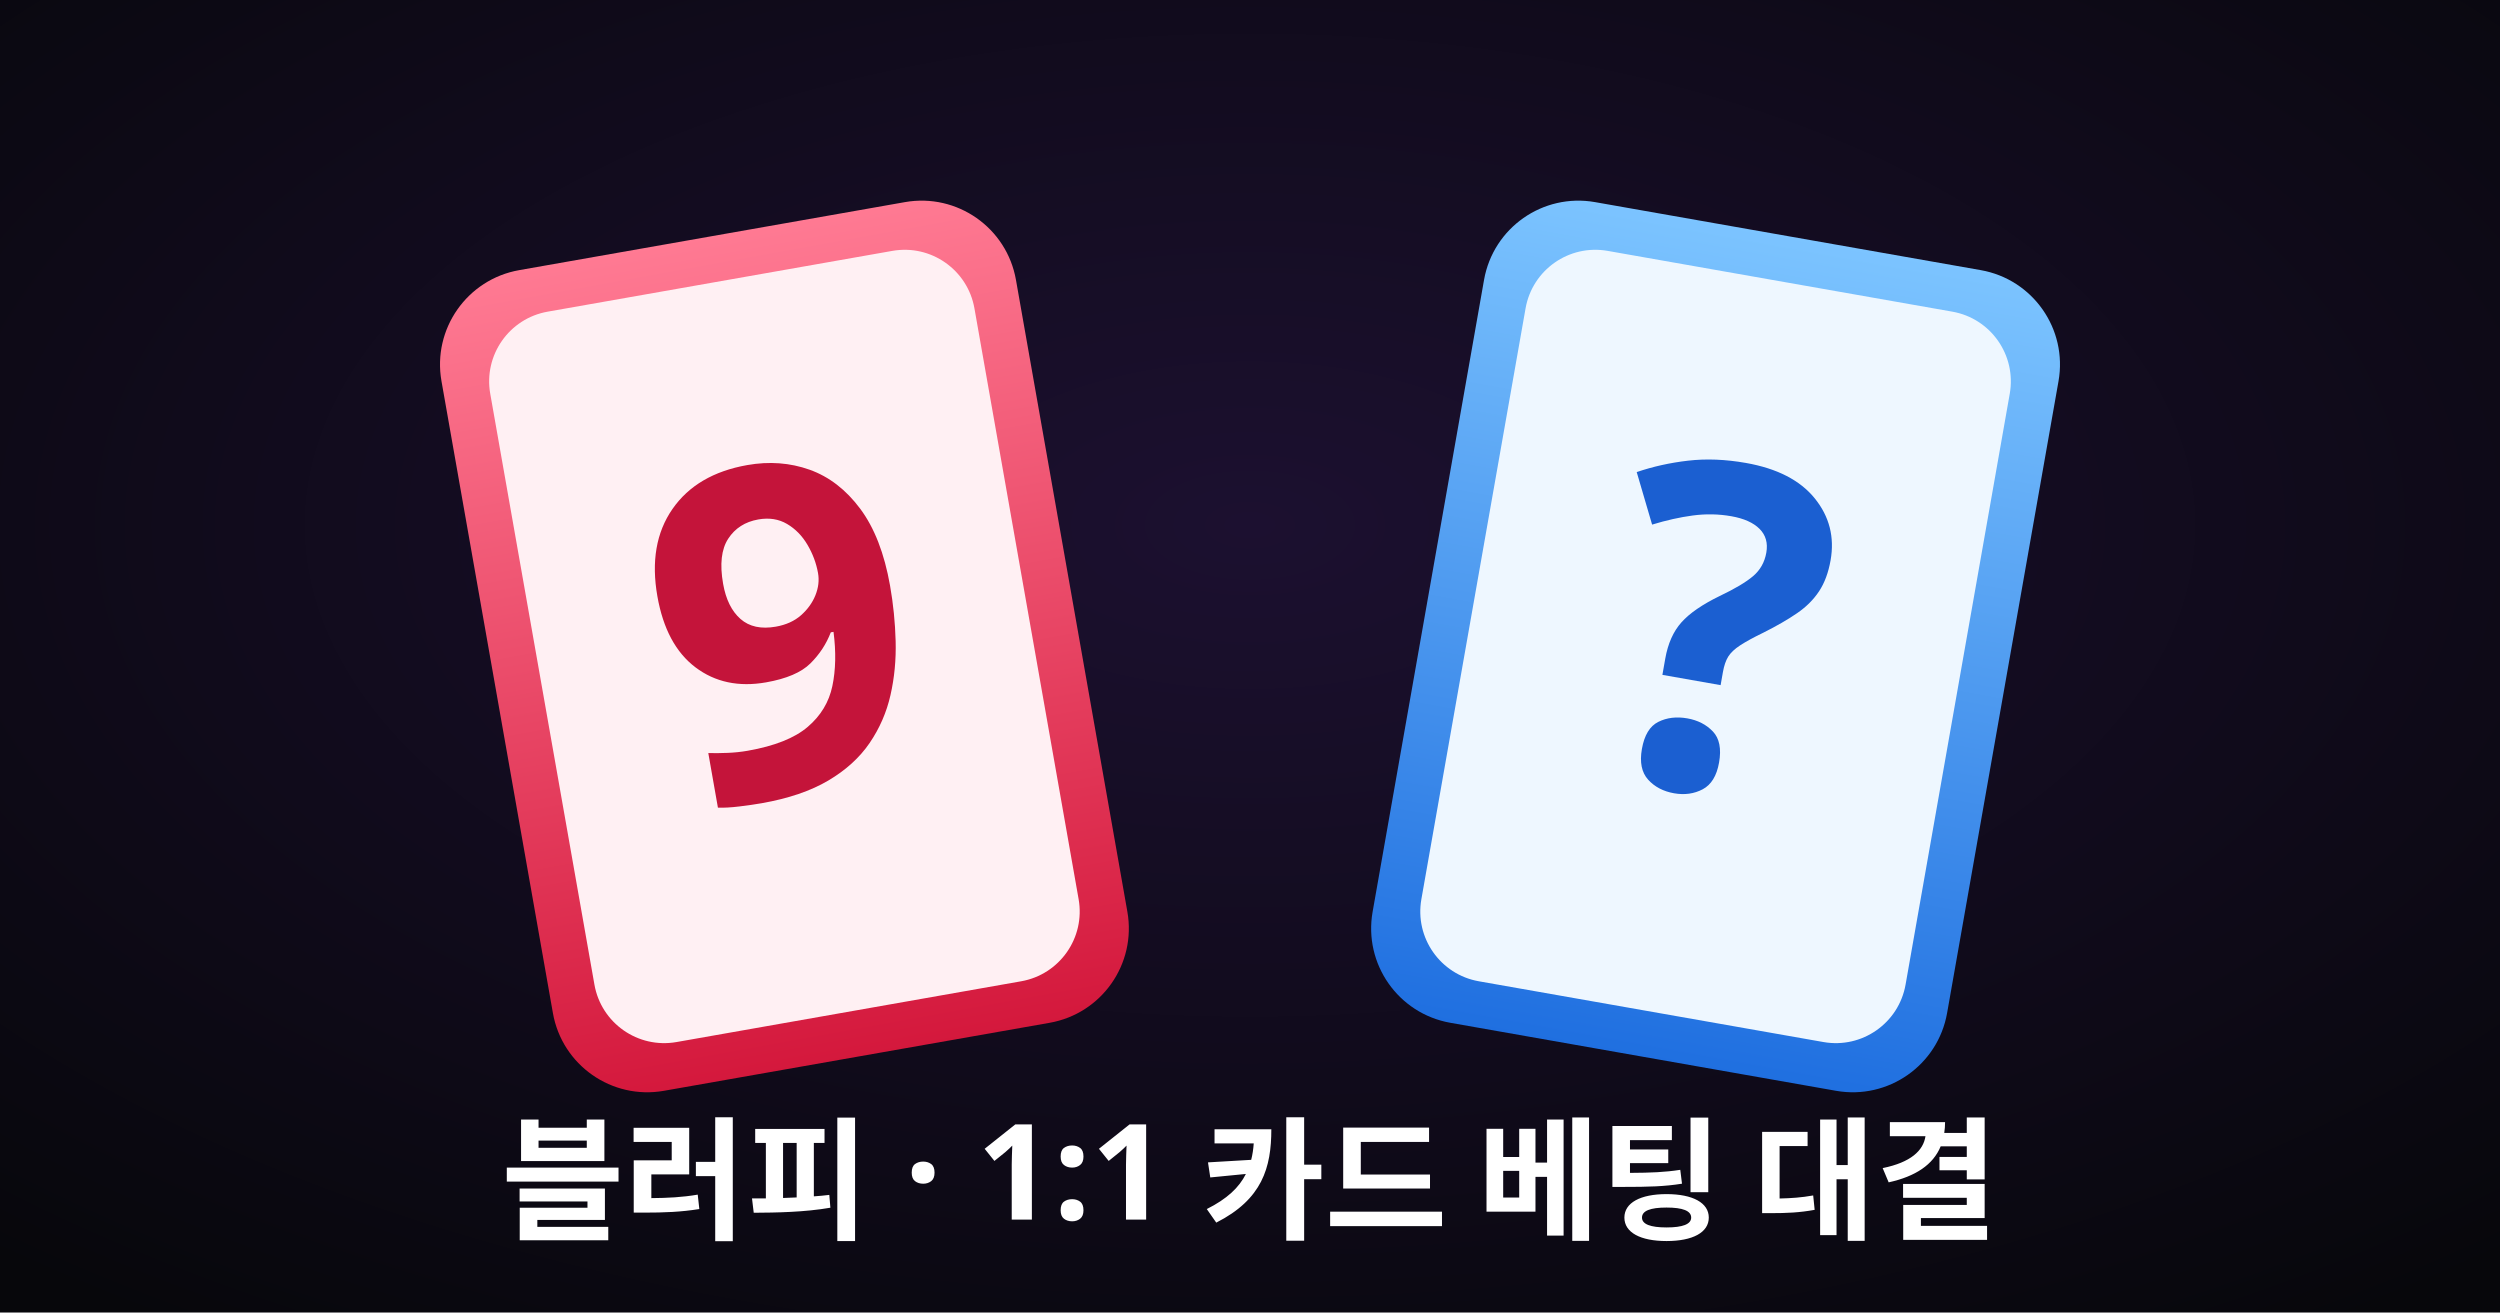
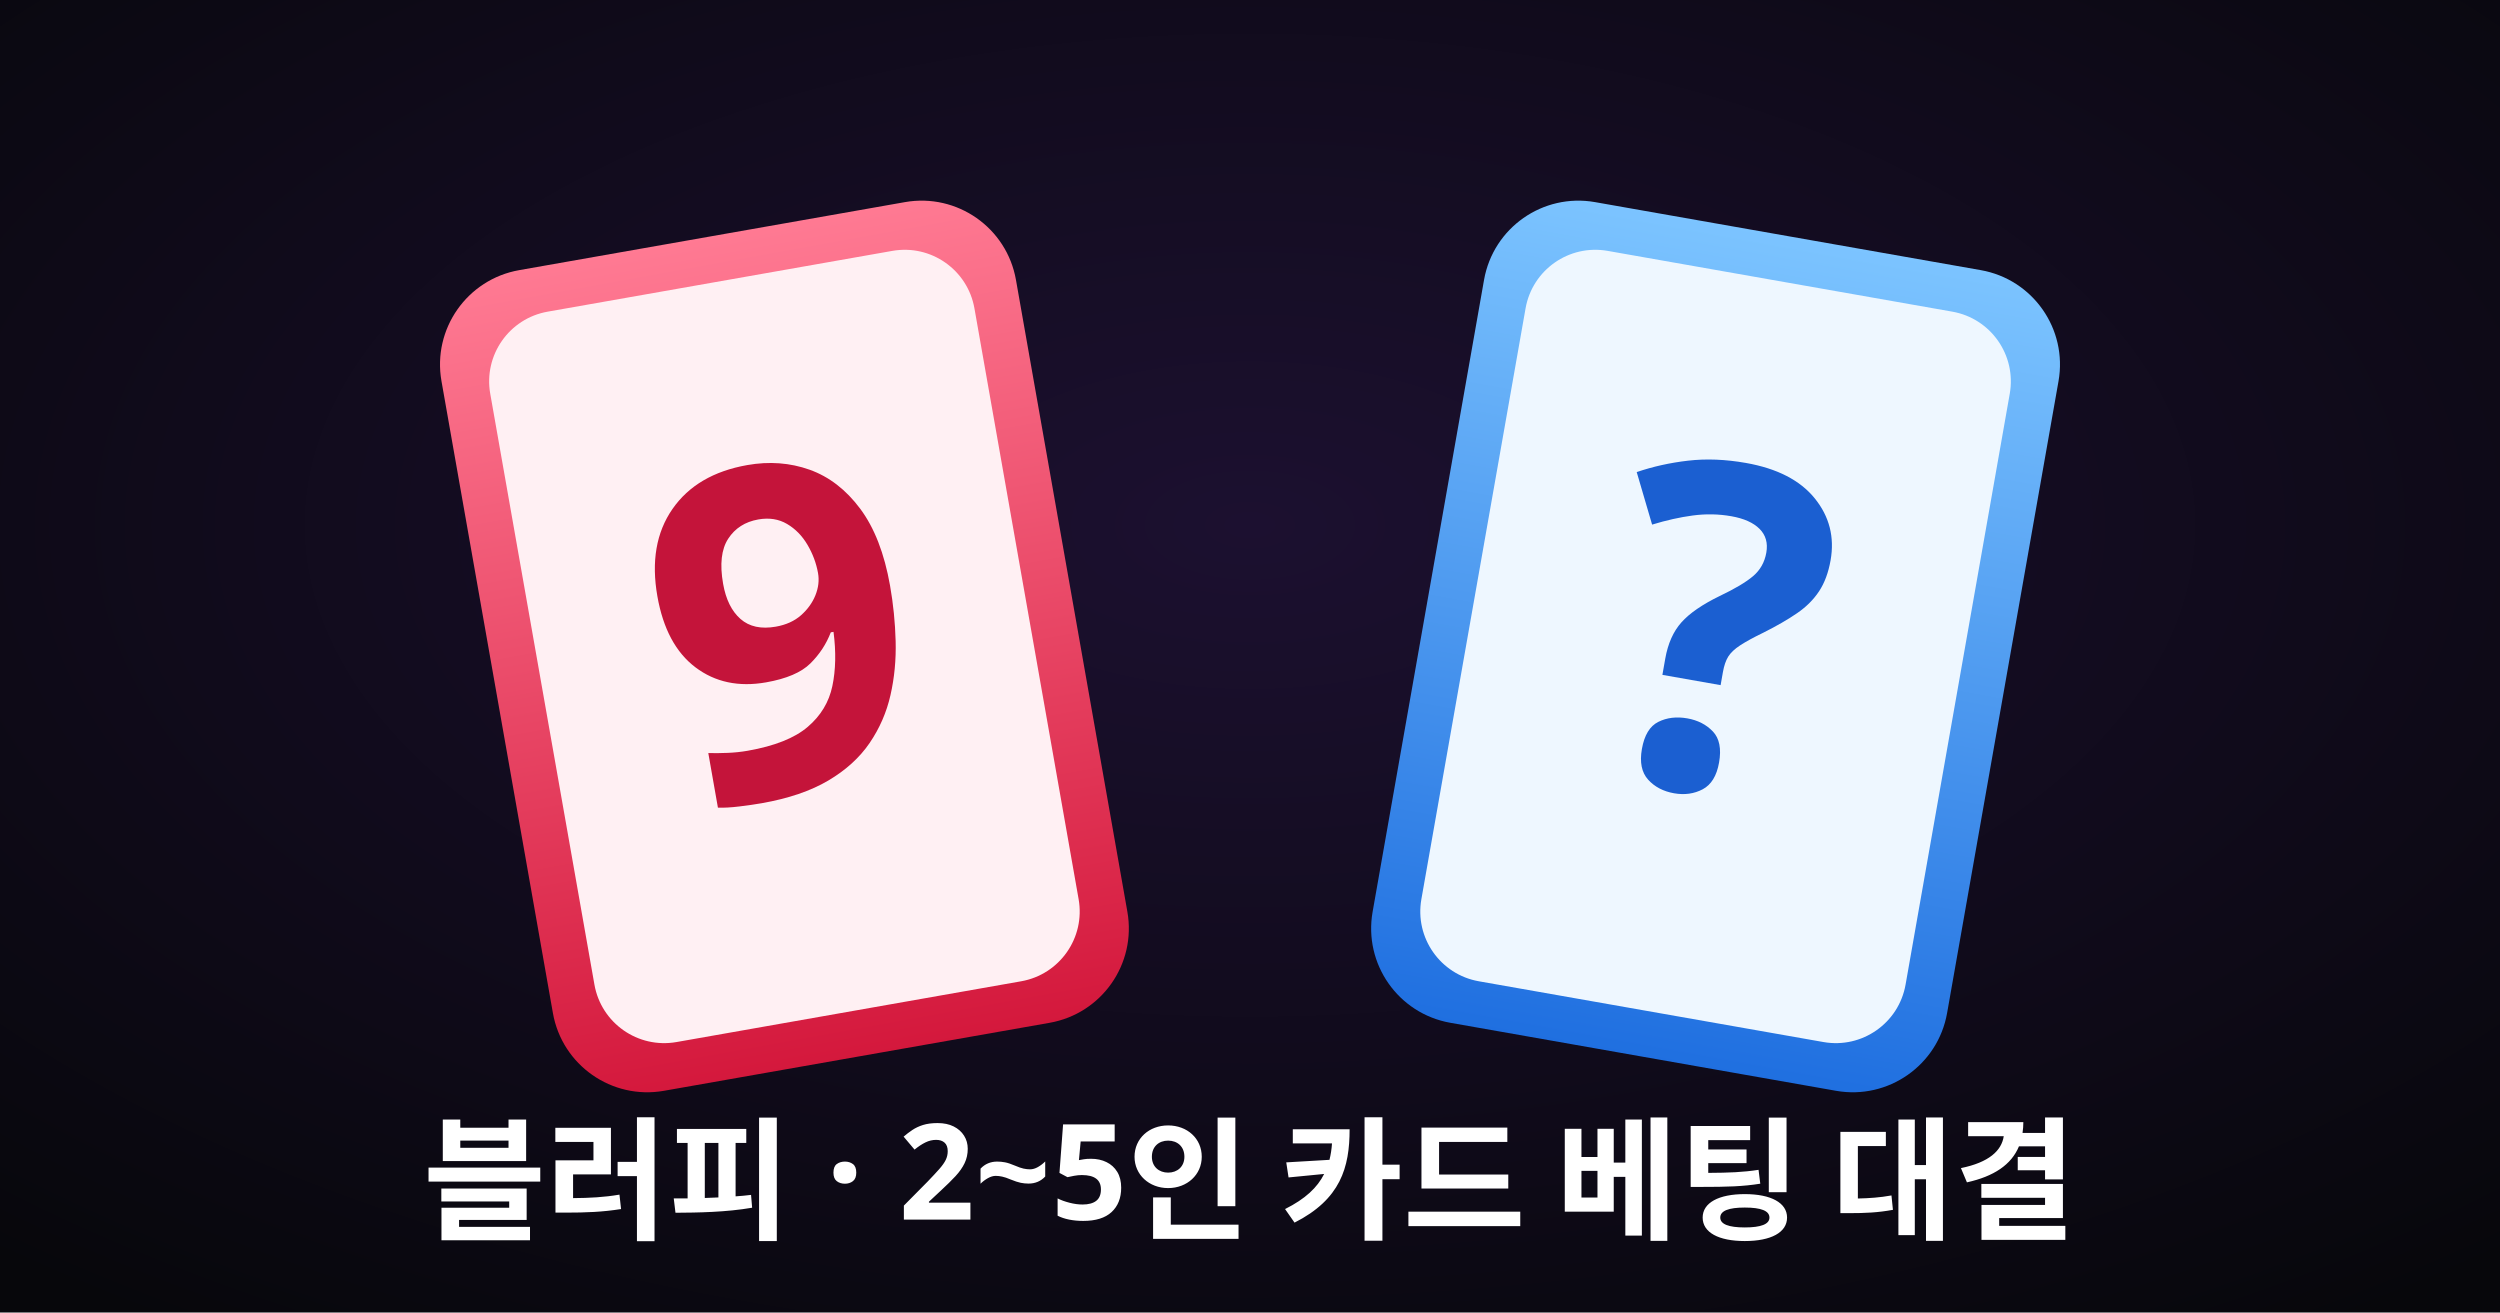
<svg xmlns="http://www.w3.org/2000/svg" width="1200" height="630" viewBox="0 0 1200 630">
  <defs>
    <radialGradient id="bg" cx="50%" cy="40%" r="75%">
      <stop offset="0" stop-color="#1c1030" />
      <stop offset="1" stop-color="#07070b" />
    </radialGradient>
    <linearGradient id="r" x1="0" y1="0" x2="0" y2="1">
      <stop offset="0" stop-color="#ff7a93" />
      <stop offset="1" stop-color="#d4183c" />
    </linearGradient>
    <linearGradient id="b" x1="0" y1="0" x2="0" y2="1">
      <stop offset="0" stop-color="#7cc4ff" />
      <stop offset="1" stop-color="#1f6fe0" />
    </linearGradient>
  </defs>
  <rect width="1200" height="630" fill="url(#bg)" />
  <g transform="rotate(-10 380 330)">
    <rect x="240" y="110" width="280" height="400" rx="46" fill="url(#r)" />
    <rect x="262" y="132" width="236" height="356" rx="34" fill="#fff0f3" />
    <text x="380" y="380" font-size="220" text-anchor="middle" fill="#c4143a" font-family="sans-serif" font-weight="900">9</text>
  </g>
  <g transform="rotate(10 820 330)">
    <rect x="680" y="110" width="280" height="400" rx="46" fill="url(#b)" />
    <rect x="702" y="132" width="236" height="356" rx="34" fill="#eef7ff" />
    <text x="820" y="380" font-size="220" text-anchor="middle" fill="#1b5fd1" font-family="sans-serif" font-weight="900">?</text>
  </g>
-   <text x="600" y="590" font-size="64" text-anchor="middle" fill="#ffffff" font-family="sans-serif" font-weight="900">블러피 · 1:1 카드 베팅 대결</text>
+   <text x="600" y="590" font-size="64" text-anchor="middle" fill="#ffffff" font-family="sans-serif" font-weight="900">블러피 · 2~5인 카드 베팅 대결</text>
</svg>
